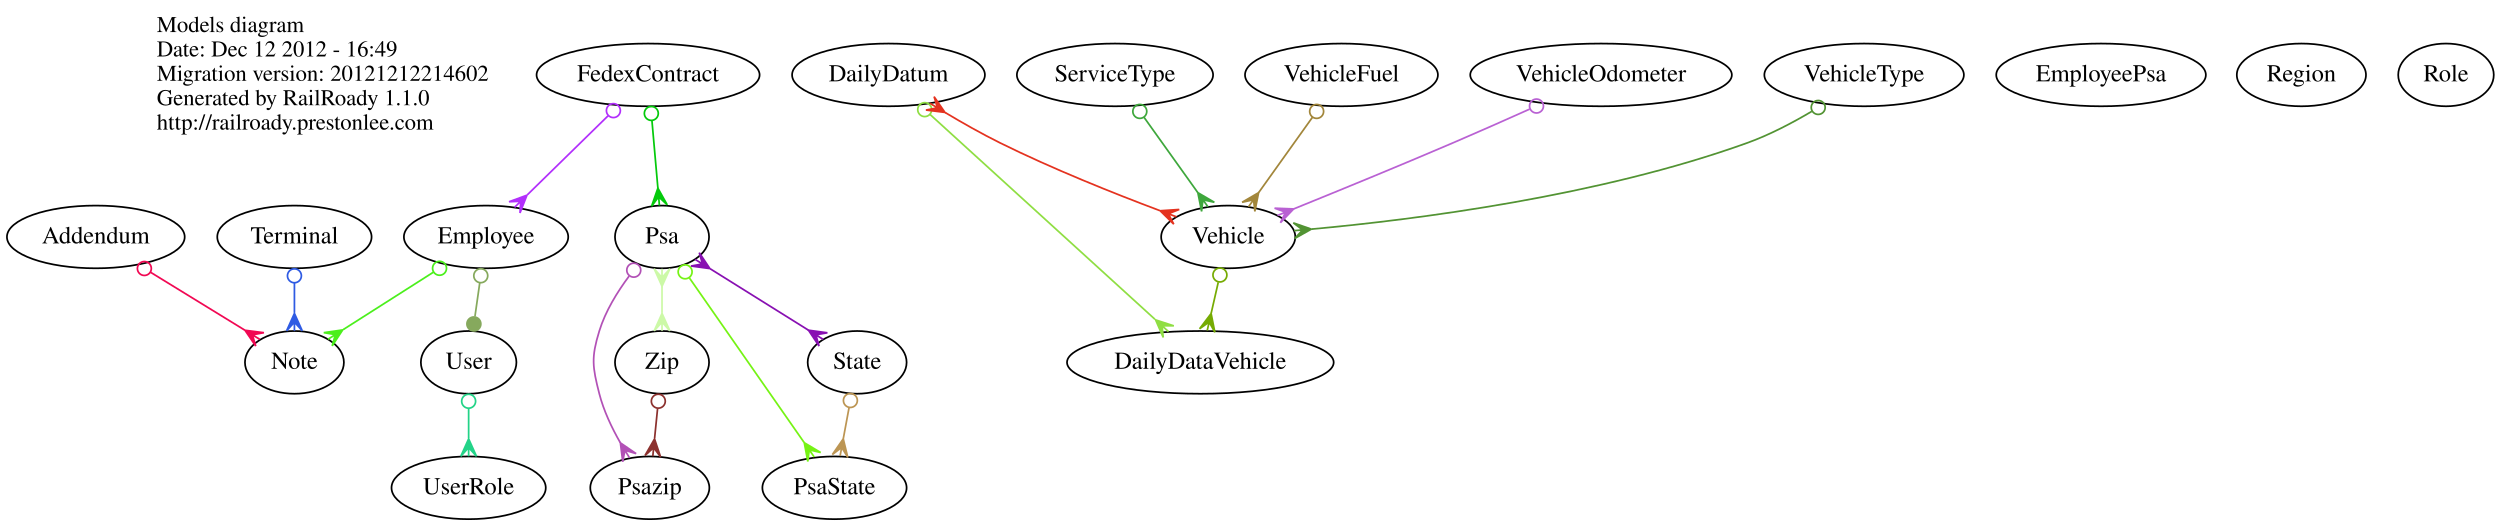
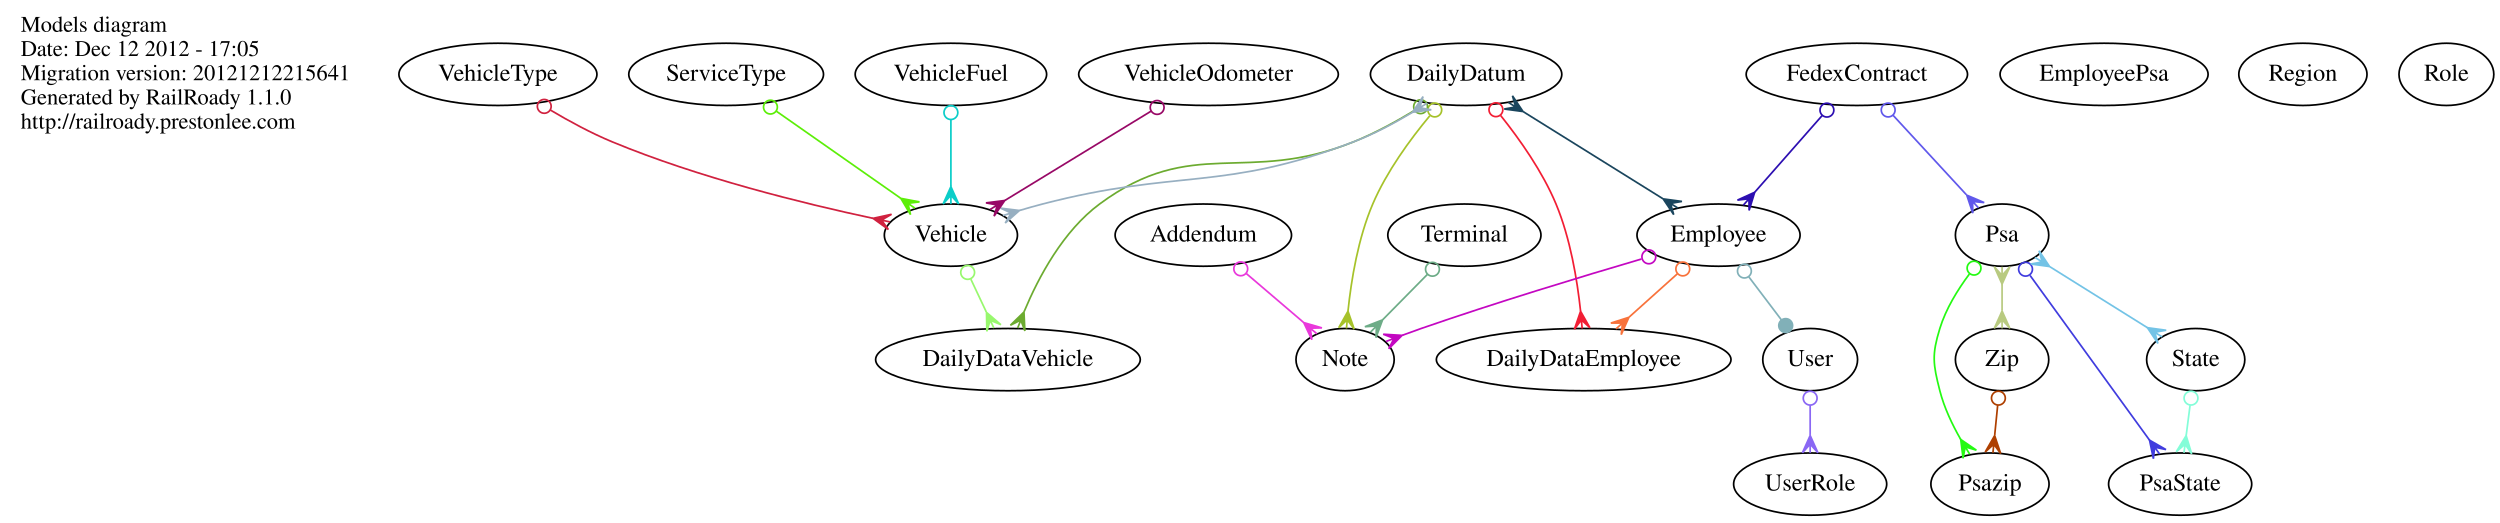
- <svg xmlns="http://www.w3.org/2000/svg" width="1435pt" height="302pt" viewBox="0.00 0.00 1435.00 302.00">
+ <svg xmlns="http://www.w3.org/2000/svg" width="1446pt" height="302pt" viewBox="0.00 0.00 1446.00 302.00">
  <g id="graph0" class="graph" transform="scale(1 1) rotate(0) translate(4 298)">
-     <polygon fill="white" stroke="white" points="-4,5 -4,-298 1432,-298 1432,5 -4,5" />
+     <polygon fill="white" stroke="white" points="-4,5 -4,-298 1443,-298 1443,5 -4,5" />
    <g id="node1" class="node">
-       <text text-anchor="start" x="86" y="-279.6" font-family="Times,serif" font-size="13.00">Models diagram</text>
-       <text text-anchor="start" x="86" y="-265.6" font-family="Times,serif" font-size="13.00">Date: Dec 12 2012 - 16:49</text>
-       <text text-anchor="start" x="86" y="-251.6" font-family="Times,serif" font-size="13.00">Migration version: 20121212214602</text>
-       <text text-anchor="start" x="86" y="-237.6" font-family="Times,serif" font-size="13.00">Generated by RailRoady 1.1.0</text>
-       <text text-anchor="start" x="86" y="-223.6" font-family="Times,serif" font-size="13.00">http://railroady.prestonlee.com</text>
+       <text text-anchor="start" x="8" y="-279.6" font-family="Times,serif" font-size="13.00">Models diagram</text>
+       <text text-anchor="start" x="8" y="-265.6" font-family="Times,serif" font-size="13.00">Date: Dec 12 2012 - 17:05</text>
+       <text text-anchor="start" x="8" y="-251.6" font-family="Times,serif" font-size="13.00">Migration version: 20121212215641</text>
+       <text text-anchor="start" x="8" y="-237.6" font-family="Times,serif" font-size="13.00">Generated by RailRoady 1.1.0</text>
+       <text text-anchor="start" x="8" y="-223.6" font-family="Times,serif" font-size="13.00">http://railroady.prestonlee.com</text>
    </g>
    <g id="node2" class="node">
-       <ellipse fill="none" stroke="black" cx="51" cy="-162" rx="51.019" ry="18" />
-       <text text-anchor="middle" x="51" y="-158.3" font-family="Times,serif" font-size="14.00">Addendum</text>
+       <ellipse fill="none" stroke="black" cx="692" cy="-162" rx="51.019" ry="18" />
+       <text text-anchor="middle" x="692" y="-158.3" font-family="Times,serif" font-size="14.00">Addendum</text>
+     </g>
+     <g id="node9" class="node">
+       <ellipse fill="none" stroke="black" cx="774" cy="-90" rx="28.395" ry="18" />
+       <text text-anchor="middle" x="774" y="-86.3" font-family="Times,serif" font-size="14.00">Note</text>
+     </g>
+     <g id="edge1" class="edge">
+       <path fill="none" stroke="#e938db" d="M716.863,-139.776C727.312,-130.856 739.425,-120.516 749.801,-111.657" />
+       <ellipse fill="none" stroke="#e938db" cx="713.649" cy="-142.519" rx="4" ry="4" />
+       <polygon fill="#e938db" stroke="#e938db" points="750.08,-111.419 760.608,-108.349 753.883,-108.173 757.686,-104.927 757.686,-104.927 757.686,-104.927 753.883,-108.173 754.764,-101.504 750.08,-111.419 750.08,-111.419" />
+     </g>
+     <g id="node3" class="node">
+       <ellipse fill="none" stroke="black" cx="912" cy="-90" rx="85.214" ry="18" />
+       <text text-anchor="middle" x="912" y="-86.3" font-family="Times,serif" font-size="14.00">DailyDataEmployee</text>
+     </g>
+     <g id="node4" class="node">
+       <ellipse fill="none" stroke="black" cx="579" cy="-90" rx="76.539" ry="18" />
+       <text text-anchor="middle" x="579" y="-86.3" font-family="Times,serif" font-size="14.00">DailyDataVehicle</text>
+     </g>
+     <g id="node5" class="node">
+       <ellipse fill="none" stroke="black" cx="844" cy="-255" rx="55.344" ry="18" />
+       <text text-anchor="middle" x="844" y="-251.3" font-family="Times,serif" font-size="14.00">DailyDatum</text>
+     </g>
+     <g id="edge2" class="edge">
+       <path fill="none" stroke="#a6c22a" d="M823.016,-231.053C811.515,-217.231 798.008,-198.724 790,-180 781.576,-160.304 777.587,-136.319 775.698,-118.213" />
+       <ellipse fill="none" stroke="#a6c22a" cx="825.872" cy="-234.4" rx="4" ry="4" />
+       <polygon fill="#a6c22a" stroke="#a6c22a" points="775.68,-118.01 779.274,-107.65 775.236,-113.03 774.791,-108.05 774.791,-108.05 774.791,-108.05 775.236,-113.03 770.309,-108.449 775.68,-118.01 775.68,-118.01" />
+     </g>
+     <g id="edge3" class="edge">
+       <path fill="none" stroke="#6cab30" d="M814.263,-234.183C803.499,-227.674 791.027,-220.868 779,-216 716.65,-190.763 686.075,-220.004 632,-180 610.975,-164.446 596.733,-137.842 588.354,-117.762" />
+       <ellipse fill="none" stroke="#6cab30" cx="817.667" cy="-236.289" rx="4" ry="4" />
+       <polygon fill="#6cab30" stroke="#6cab30" points="588.264,-117.534 588.792,-106.581 586.434,-112.881 584.604,-108.228 584.604,-108.228 584.604,-108.228 586.434,-112.881 580.416,-109.875 588.264,-117.534 588.264,-117.534" />
+     </g>
+     <g id="node20" class="node">
+       <ellipse fill="none" stroke="black" cx="546" cy="-162" rx="38.495" ry="18" />
+       <text text-anchor="middle" x="546" y="-158.3" font-family="Times,serif" font-size="14.00">Vehicle</text>
+     </g>
+     <g id="edge4" class="edge">
+       <path fill="none" stroke="#97afc1" d="M812.772,-232.923C802.391,-226.697 790.53,-220.382 779,-216 702.738,-187.015 677.969,-200.492 599,-180 594.674,-178.877 590.181,-177.606 585.723,-176.275" />
+       <polygon fill="#97afc1" stroke="#97afc1" points="812.973,-233.048 819.096,-242.145 817.221,-235.685 821.469,-238.322 821.469,-238.322 821.469,-238.322 817.221,-235.685 823.843,-234.499 812.973,-233.048 812.973,-233.048" />
+       <polygon fill="#97afc1" stroke="#97afc1" points="585.652,-176.253 577.425,-169.004 580.875,-174.779 576.097,-173.304 576.097,-173.304 576.097,-173.304 580.875,-174.779 574.77,-177.604 585.652,-176.253 585.652,-176.253" />
+     </g>
+     <g id="edge5" class="edge">
+       <path fill="none" stroke="#f21e34" d="M863.962,-231.206C875.078,-217.311 888.207,-198.681 896,-180 904.247,-160.229 908.249,-136.249 910.187,-118.164" />
+       <ellipse fill="none" stroke="#f21e34" cx="861.235" cy="-234.532" rx="4" ry="4" />
+       <polygon fill="#f21e34" stroke="#f21e34" points="910.205,-117.972 915.607,-108.43 910.666,-112.994 911.127,-108.015 911.127,-108.015 911.127,-108.015 910.666,-112.994 906.646,-107.6 910.205,-117.972 910.205,-117.972" />
+     </g>
+     <g id="node6" class="node">
+       <ellipse fill="none" stroke="black" cx="990" cy="-162" rx="47.169" ry="18" />
+       <text text-anchor="middle" x="990" y="-158.3" font-family="Times,serif" font-size="14.00">Employee</text>
+     </g>
+     <g id="edge6" class="edge">
+       <path fill="none" stroke="#1a455d" d="M877.225,-233.291C901.358,-218.25 933.839,-198.004 957.745,-183.104" />
+       <polygon fill="#1a455d" stroke="#1a455d" points="876.924,-233.479 866.057,-234.95 872.68,-236.124 868.437,-238.769 868.437,-238.769 868.437,-238.769 872.68,-236.124 870.817,-242.588 876.924,-233.479 876.924,-233.479" />
+       <polygon fill="#1a455d" stroke="#1a455d" points="957.965,-182.967 968.832,-181.497 962.208,-180.322 966.451,-177.678 966.451,-177.678 966.451,-177.678 962.208,-180.322 964.071,-173.859 957.965,-182.967 957.965,-182.967" />
+     </g>
+     <g id="edge7" class="edge">
+       <path fill="none" stroke="#c307c1" d="M945.426,-148.194C910.539,-137.948 860.909,-122.88 818,-108 814.465,-106.774 810.79,-105.444 807.139,-104.087" />
+       <ellipse fill="none" stroke="#c307c1" cx="949.682" cy="-149.44" rx="4" ry="4" />
+       <polygon fill="#c307c1" stroke="#c307c1" points="806.986,-104.029 799.233,-96.274 802.311,-102.255 797.637,-100.481 797.637,-100.481 797.637,-100.481 802.311,-102.255 796.04,-104.688 806.986,-104.029 806.986,-104.029" />
+     </g>
+     <g id="node18" class="node">
+       <ellipse fill="none" stroke="black" cx="1043" cy="-90" rx="27.422" ry="18" />
+       <text text-anchor="middle" x="1043" y="-86.3" font-family="Times,serif" font-size="14.00">User</text>
+     </g>
+     <g id="edge8" class="edge">
+       <path fill="none" stroke="#81b0b8" d="M1007.48,-137.908C1013.58,-129.856 1020.4,-120.85 1026.42,-112.898" />
+       <ellipse fill="none" stroke="#81b0b8" cx="1004.97" cy="-141.222" rx="4" ry="4" />
+       <ellipse fill="#81b0b8" stroke="#81b0b8" cx="1028.84" cy="-109.7" rx="4" ry="4" />
+     </g>
+     <g id="edge9" class="edge">
+       <path fill="none" stroke="#f8723b" d="M966.212,-139.652C957.4,-131.743 947.358,-122.731 938.331,-114.631" />
+       <ellipse fill="none" stroke="#f8723b" cx="969.324" cy="-142.444" rx="4" ry="4" />
+       <polygon fill="#f8723b" stroke="#f8723b" points="938.159,-114.476 933.723,-104.448 934.438,-111.137 930.717,-107.797 930.717,-107.797 930.717,-107.797 934.438,-111.137 927.711,-111.146 938.159,-114.476 938.159,-114.476" />
+     </g>
+     <g id="node7" class="node">
+       <ellipse fill="none" stroke="black" cx="1213" cy="-255" rx="60.167" ry="18" />
+       <text text-anchor="middle" x="1213" y="-251.3" font-family="Times,serif" font-size="14.00">EmployeePsa</text>
    </g>
    <g id="node8" class="node">
-       <ellipse fill="none" stroke="black" cx="165" cy="-90" rx="28.395" ry="18" />
-       <text text-anchor="middle" x="165" y="-86.3" font-family="Times,serif" font-size="14.00">Note</text>
-     </g>
-     <g id="edge1" class="edge">
-       <path fill="none" stroke="#f10853" d="M82.307,-141.777C99.236,-131.381 119.99,-118.638 136.471,-108.518" />
-       <ellipse fill="none" stroke="#f10853" cx="78.865" cy="-143.89" rx="4" ry="4" />
-       <polygon fill="#f10853" stroke="#f10853" points="136.614,-108.43 147.49,-107.032 140.875,-105.814 145.136,-103.197 145.136,-103.197 145.136,-103.197 140.875,-105.814 142.781,-99.363 136.614,-108.43 136.614,-108.43" />
-     </g>
-     <g id="node3" class="node">
-       <ellipse fill="none" stroke="black" cx="685" cy="-90" rx="76.539" ry="18" />
-       <text text-anchor="middle" x="685" y="-86.3" font-family="Times,serif" font-size="14.00">DailyDataVehicle</text>
-     </g>
-     <g id="node4" class="node">
-       <ellipse fill="none" stroke="black" cx="506" cy="-255" rx="55.344" ry="18" />
-       <text text-anchor="middle" x="506" y="-251.3" font-family="Times,serif" font-size="14.00">DailyDatum</text>
-     </g>
-     <g id="edge2" class="edge">
-       <path fill="none" stroke="#8fde43" d="M529.765,-232.359C563.271,-201.849 624.175,-146.388 658.902,-114.765" />
-       <ellipse fill="none" stroke="#8fde43" cx="526.775" cy="-235.082" rx="4" ry="4" />
-       <polygon fill="#8fde43" stroke="#8fde43" points="659.328,-114.378 669.751,-110.972 663.025,-111.011 666.722,-107.645 666.722,-107.645 666.722,-107.645 663.025,-111.011 663.692,-104.317 659.328,-114.378 659.328,-114.378" />
+       <ellipse fill="none" stroke="black" cx="1070" cy="-255" rx="64.017" ry="18" />
+       <text text-anchor="middle" x="1070" y="-251.3" font-family="Times,serif" font-size="14.00">FedexContract</text>
+     </g>
+     <g id="edge10" class="edge">
+       <path fill="none" stroke="#2c0eb1" d="M1049.93,-231.174C1038.06,-217.668 1023.04,-200.581 1011,-186.893" />
+       <ellipse fill="none" stroke="#2c0eb1" cx="1052.69" cy="-234.305" rx="4" ry="4" />
+       <polygon fill="#2c0eb1" stroke="#2c0eb1" points="1010.91,-186.789 1007.69,-176.308 1007.61,-183.034 1004.31,-179.279 1004.31,-179.279 1004.31,-179.279 1007.61,-183.034 1000.93,-182.25 1010.91,-186.789 1010.91,-186.789" />
+     </g>
+     <g id="node10" class="node">
+       <ellipse fill="none" stroke="black" cx="1154" cy="-162" rx="27" ry="18" />
+       <text text-anchor="middle" x="1154" y="-158.3" font-family="Times,serif" font-size="14.00">Psa</text>
+     </g>
+     <g id="edge11" class="edge">
+       <path fill="none" stroke="#6058eb" d="M1090.85,-231.416C1103.77,-217.412 1120.32,-199.489 1133.23,-185.501" />
+       <ellipse fill="none" stroke="#6058eb" cx="1088.12" cy="-234.37" rx="4" ry="4" />
+       <polygon fill="#6058eb" stroke="#6058eb" points="1133.58,-185.127 1143.66,-180.831 1136.97,-181.453 1140.36,-177.779 1140.36,-177.779 1140.36,-177.779 1136.97,-181.453 1137.05,-174.727 1133.58,-185.127 1133.58,-185.127" />
+     </g>
+     <g id="node12" class="node">
+       <ellipse fill="none" stroke="black" cx="1147" cy="-18" rx="34.171" ry="18" />
+       <text text-anchor="middle" x="1147" y="-14.3" font-family="Times,serif" font-size="14.00">Psazip</text>
+     </g>
+     <g id="edge12" class="edge">
+       <path fill="none" stroke="#24fa12" d="M1135.12,-139.543C1128.33,-130.456 1121.49,-119.353 1118,-108 1113.3,-92.707 1114.04,-87.501 1118,-72 1120.48,-62.299 1125.14,-52.462 1130.02,-43.941" />
+       <ellipse fill="none" stroke="#24fa12" cx="1137.78" cy="-142.923" rx="4" ry="4" />
+       <polygon fill="#24fa12" stroke="#24fa12" points="1130.09,-43.818 1139.14,-37.62 1132.69,-39.548 1135.29,-35.278 1135.29,-35.278 1135.29,-35.278 1132.69,-39.548 1131.45,-32.937 1130.09,-43.818 1130.09,-43.818" />
+     </g>
+     <g id="node24" class="node">
+       <ellipse fill="none" stroke="black" cx="1154" cy="-90" rx="27" ry="18" />
+       <text text-anchor="middle" x="1154" y="-86.3" font-family="Times,serif" font-size="14.00">Zip</text>
+     </g>
+     <g id="edge13" class="edge">
+       <path fill="none" stroke="#b8ca80" d="M1154,-133.665C1154,-128.687 1154,-123.491 1154,-118.507" />
+       <polygon fill="#b8ca80" stroke="#b8ca80" points="1154,-133.697 1149.5,-143.697 1154,-138.697 1154,-143.697 1154,-143.697 1154,-143.697 1154,-138.697 1158.5,-143.697 1154,-133.697 1154,-133.697" />
+       <polygon fill="#b8ca80" stroke="#b8ca80" points="1154,-118.104 1158.5,-108.104 1154,-113.104 1154,-108.104 1154,-108.104 1154,-108.104 1154,-113.104 1149.5,-108.104 1154,-118.104 1154,-118.104" />
+     </g>
+     <g id="node11" class="node">
+       <ellipse fill="none" stroke="black" cx="1257" cy="-18" rx="41.394" ry="18" />
+       <text text-anchor="middle" x="1257" y="-14.3" font-family="Times,serif" font-size="14.00">PsaState</text>
+     </g>
+     <g id="edge14" class="edge">
+       <path fill="none" stroke="#403cde" d="M1170.17,-138.703C1188.96,-112.797 1219.87,-70.194 1239.29,-43.416" />
+       <ellipse fill="none" stroke="#403cde" cx="1167.57" cy="-142.295" rx="4" ry="4" />
+       <polygon fill="#403cde" stroke="#403cde" points="1239.29,-43.414 1248.81,-37.962 1242.23,-39.367 1245.16,-35.319 1245.16,-35.319 1245.16,-35.319 1242.23,-39.367 1241.52,-32.677 1239.29,-43.414 1239.29,-43.414" />
+     </g>
+     <g id="node16" class="node">
+       <ellipse fill="none" stroke="black" cx="1266" cy="-90" rx="28.395" ry="18" />
+       <text text-anchor="middle" x="1266" y="-86.3" font-family="Times,serif" font-size="14.00">State</text>
+     </g>
+     <g id="edge15" class="edge">
+       <path fill="none" stroke="#73c3e6" d="M1181.73,-143.668C1198.88,-132.949 1220.83,-119.233 1238.02,-108.486" />
+       <polygon fill="#73c3e6" stroke="#73c3e6" points="1181.48,-143.825 1170.61,-145.309 1177.24,-146.475 1173,-149.125 1173,-149.125 1173,-149.125 1177.24,-146.475 1175.38,-152.941 1181.48,-143.825 1181.48,-143.825" />
+       <polygon fill="#73c3e6" stroke="#73c3e6" points="1238.05,-108.468 1248.92,-106.984 1242.29,-105.818 1246.53,-103.168 1246.53,-103.168 1246.53,-103.168 1242.29,-105.818 1244.15,-99.352 1238.05,-108.468 1238.05,-108.468" />
+     </g>
+     <g id="node13" class="node">
+       <ellipse fill="none" stroke="black" cx="1328" cy="-255" rx="37.07" ry="18" />
+       <text text-anchor="middle" x="1328" y="-251.3" font-family="Times,serif" font-size="14.00">Region</text>
+     </g>
+     <g id="node14" class="node">
+       <ellipse fill="none" stroke="black" cx="1411" cy="-255" rx="27.422" ry="18" />
+       <text text-anchor="middle" x="1411" y="-251.3" font-family="Times,serif" font-size="14.00">Role</text>
+     </g>
+     <g id="node15" class="node">
+       <ellipse fill="none" stroke="black" cx="416" cy="-255" rx="56.317" ry="18" />
+       <text text-anchor="middle" x="416" y="-251.3" font-family="Times,serif" font-size="14.00">ServiceType</text>
+     </g>
+     <g id="edge16" class="edge">
+       <path fill="none" stroke="#5cee08" d="M444.936,-233.745C466.339,-218.763 495.375,-198.438 516.832,-183.417" />
+       <ellipse fill="none" stroke="#5cee08" cx="441.625" cy="-236.063" rx="4" ry="4" />
+       <polygon fill="#5cee08" stroke="#5cee08" points="517.038,-183.273 527.811,-181.225 521.134,-180.406 525.23,-177.539 525.23,-177.539 525.23,-177.539 521.134,-180.406 522.65,-173.852 517.038,-183.273 517.038,-183.273" />
+     </g>
+     <g id="edge17" class="edge">
+       <path fill="none" stroke="#83fdd8" d="M1262.74,-63.64C1262,-57.92 1261.22,-51.828 1260.48,-46.042" />
+       <ellipse fill="none" stroke="#83fdd8" cx="1263.27" cy="-67.729" rx="4" ry="4" />
+       <polygon fill="#83fdd8" stroke="#83fdd8" points="1260.47,-46.023 1263.66,-35.53 1259.84,-41.063 1259.2,-36.104 1259.2,-36.104 1259.2,-36.104 1259.84,-41.063 1254.74,-36.678 1260.47,-46.023 1260.47,-46.023" />
+     </g>
+     <g id="node17" class="node">
+       <ellipse fill="none" stroke="black" cx="843" cy="-162" rx="44.295" ry="18" />
+       <text text-anchor="middle" x="843" y="-158.3" font-family="Times,serif" font-size="14.00">Terminal</text>
+     </g>
+     <g id="edge18" class="edge">
+       <path fill="none" stroke="#6dac87" d="M821.632,-139.322C813.436,-131.008 804.078,-121.514 795.838,-113.155" />
+       <ellipse fill="none" stroke="#6dac87" cx="824.535" cy="-142.267" rx="4" ry="4" />
+       <polygon fill="#6dac87" stroke="#6dac87" points="795.672,-112.986 791.856,-102.705 792.162,-109.425 788.652,-105.864 788.652,-105.864 788.652,-105.864 792.162,-109.425 785.447,-109.023 795.672,-112.986 795.672,-112.986" />
    </g>
    <g id="node19" class="node">
-       <ellipse fill="none" stroke="black" cx="701" cy="-162" rx="38.495" ry="18" />
-       <text text-anchor="middle" x="701" y="-158.3" font-family="Times,serif" font-size="14.00">Vehicle</text>
-     </g>
-     <g id="edge3" class="edge">
-       <path fill="none" stroke="#e4321f" d="M538.574,-233.37C548.492,-227.442 559.54,-221.184 570,-216 600.018,-201.123 635.285,-187.037 661.661,-177.131" />
-       <polygon fill="#e4321f" stroke="#e4321f" points="538.378,-233.488 527.496,-234.835 534.105,-236.085 529.832,-238.681 529.832,-238.681 529.832,-238.681 534.105,-236.085 532.169,-242.527 538.378,-233.488 538.378,-233.488" />
-       <polygon fill="#e4321f" stroke="#e4321f" points="661.932,-177.031 672.873,-177.764 666.618,-175.288 671.305,-173.546 671.305,-173.546 671.305,-173.546 666.618,-175.288 669.737,-169.328 661.932,-177.031 661.932,-177.031" />
-     </g>
-     <g id="node5" class="node">
-       <ellipse fill="none" stroke="black" cx="275" cy="-162" rx="47.169" ry="18" />
-       <text text-anchor="middle" x="275" y="-158.3" font-family="Times,serif" font-size="14.00">Employee</text>
-     </g>
-     <g id="edge4" class="edge">
-       <path fill="none" stroke="#4bef1c" d="M244.809,-141.788C228.654,-131.507 208.885,-118.927 193.064,-108.859" />
-       <ellipse fill="none" stroke="#4bef1c" cx="248.297" cy="-144.007" rx="4" ry="4" />
-       <polygon fill="#4bef1c" stroke="#4bef1c" points="192.699,-108.627 186.679,-99.462 188.481,-105.943 184.263,-103.258 184.263,-103.258 184.263,-103.258 188.481,-105.943 181.847,-107.055 192.699,-108.627 192.699,-108.627" />
-     </g>
-     <g id="node17" class="node">
-       <ellipse fill="none" stroke="black" cx="265" cy="-90" rx="27.422" ry="18" />
-       <text text-anchor="middle" x="265" y="-86.3" font-family="Times,serif" font-size="14.00">User</text>
-     </g>
-     <g id="edge5" class="edge">
-       <path fill="none" stroke="#86a95d" d="M271.377,-135.64C270.478,-129.348 269.515,-122.605 268.617,-116.316" />
-       <ellipse fill="none" stroke="#86a95d" cx="271.962" cy="-139.737" rx="4" ry="4" />
-       <ellipse fill="#86a95d" stroke="#86a95d" cx="268.009" cy="-112.064" rx="4" ry="4" />
-     </g>
-     <g id="node6" class="node">
-       <ellipse fill="none" stroke="black" cx="1202" cy="-255" rx="60.167" ry="18" />
-       <text text-anchor="middle" x="1202" y="-251.3" font-family="Times,serif" font-size="14.00">EmployeePsa</text>
-     </g>
-     <g id="node7" class="node">
-       <ellipse fill="none" stroke="black" cx="368" cy="-255" rx="64.017" ry="18" />
-       <text text-anchor="middle" x="368" y="-251.3" font-family="Times,serif" font-size="14.00">FedexContract</text>
-     </g>
-     <g id="edge6" class="edge">
-       <path fill="none" stroke="#b22ffc" d="M345.071,-231.565C331.002,-217.798 313.019,-200.202 298.794,-186.282" />
-       <ellipse fill="none" stroke="#b22ffc" cx="348.083" cy="-234.512" rx="4" ry="4" />
-       <polygon fill="#b22ffc" stroke="#b22ffc" points="298.473,-185.968 294.473,-175.758 294.9,-182.472 291.326,-178.975 291.326,-178.975 291.326,-178.975 294.9,-182.472 288.179,-182.191 298.473,-185.968 298.473,-185.968" />
-     </g>
-     <g id="node9" class="node">
-       <ellipse fill="none" stroke="black" cx="376" cy="-162" rx="27" ry="18" />
-       <text text-anchor="middle" x="376" y="-158.3" font-family="Times,serif" font-size="14.00">Psa</text>
-     </g>
-     <g id="edge7" class="edge">
-       <path fill="none" stroke="#04ca0b" d="M370.222,-228.729C371.277,-216.725 372.54,-202.362 373.615,-190.129" />
-       <ellipse fill="none" stroke="#04ca0b" cx="369.855" cy="-232.899" rx="4" ry="4" />
-       <polygon fill="#04ca0b" stroke="#04ca0b" points="373.626,-190.001 378.985,-180.434 374.064,-185.02 374.502,-180.04 374.502,-180.04 374.502,-180.04 374.064,-185.02 370.019,-179.646 373.626,-190.001 373.626,-190.001" />
-     </g>
-     <g id="node11" class="node">
-       <ellipse fill="none" stroke="black" cx="369" cy="-18" rx="34.171" ry="18" />
-       <text text-anchor="middle" x="369" y="-14.3" font-family="Times,serif" font-size="14.00">Psazip</text>
-     </g>
-     <g id="edge8" class="edge">
-       <path fill="none" stroke="#b251b6" d="M357.124,-139.543C350.333,-130.456 343.491,-119.353 340,-108 335.297,-92.707 336.036,-87.501 340,-72 342.481,-62.299 347.144,-52.462 352.018,-43.941" />
-       <ellipse fill="none" stroke="#b251b6" cx="359.779" cy="-142.923" rx="4" ry="4" />
-       <polygon fill="#b251b6" stroke="#b251b6" points="352.092,-43.818 361.138,-37.62 354.693,-39.548 357.295,-35.278 357.295,-35.278 357.295,-35.278 354.693,-39.548 353.452,-32.937 352.092,-43.818 352.092,-43.818" />
+       <ellipse fill="none" stroke="black" cx="1043" cy="-18" rx="44.271" ry="18" />
+       <text text-anchor="middle" x="1043" y="-14.3" font-family="Times,serif" font-size="14.00">UserRole</text>
+     </g>
+     <g id="edge19" class="edge">
+       <path fill="none" stroke="#8a67f4" d="M1043,-63.64C1043,-58.063 1043,-52.132 1043,-46.476" />
+       <ellipse fill="none" stroke="#8a67f4" cx="1043" cy="-67.697" rx="4" ry="4" />
+       <polygon fill="#8a67f4" stroke="#8a67f4" points="1043,-46.104 1047.5,-36.104 1043,-41.104 1043,-36.104 1043,-36.104 1043,-36.104 1043,-41.104 1038.5,-36.104 1043,-46.104 1043,-46.104" />
+     </g>
+     <g id="edge20" class="edge">
+       <path fill="none" stroke="#98f86e" d="M557.528,-136.548C560.412,-130.428 563.521,-123.835 566.452,-117.616" />
+       <ellipse fill="none" stroke="#98f86e" cx="555.694" cy="-140.437" rx="4" ry="4" />
+       <polygon fill="#98f86e" stroke="#98f86e" points="566.592,-117.321 574.926,-110.194 568.724,-112.798 570.856,-108.275 570.856,-108.275 570.856,-108.275 568.724,-112.798 566.786,-106.356 566.592,-117.321 566.592,-117.321" />
+     </g>
+     <g id="node21" class="node">
+       <ellipse fill="none" stroke="black" cx="546" cy="-255" rx="55.368" ry="18" />
+       <text text-anchor="middle" x="546" y="-251.3" font-family="Times,serif" font-size="14.00">VehicleFuel</text>
+     </g>
+     <g id="edge21" class="edge">
+       <path fill="none" stroke="#0bcdc8" d="M546,-228.729C546,-216.725 546,-202.362 546,-190.129" />
+       <ellipse fill="none" stroke="#0bcdc8" cx="546" cy="-232.884" rx="4" ry="4" />
+       <polygon fill="#0bcdc8" stroke="#0bcdc8" points="546,-190.04 550.5,-180.04 546,-185.04 546,-180.04 546,-180.04 546,-180.04 546,-185.04 541.5,-180.04 546,-190.04 546,-190.04" />
+     </g>
+     <g id="node22" class="node">
+       <ellipse fill="none" stroke="black" cx="695" cy="-255" rx="75.09" ry="18" />
+       <text text-anchor="middle" x="695" y="-251.3" font-family="Times,serif" font-size="14.00">VehicleOdometer</text>
+     </g>
+     <g id="edge22" class="edge">
+       <path fill="none" stroke="#980866" d="M661.764,-233.701C636.512,-218.279 602.02,-197.214 577.266,-182.096" />
+       <ellipse fill="none" stroke="#980866" cx="665.291" cy="-235.856" rx="4" ry="4" />
+       <polygon fill="#980866" stroke="#980866" points="577.157,-182.029 570.968,-172.976 572.889,-179.422 568.622,-176.816 568.622,-176.816 568.622,-176.816 572.889,-179.422 566.277,-180.657 577.157,-182.029 577.157,-182.029" />
    </g>
    <g id="node23" class="node">
-       <ellipse fill="none" stroke="black" cx="376" cy="-90" rx="27" ry="18" />
-       <text text-anchor="middle" x="376" y="-86.3" font-family="Times,serif" font-size="14.00">Zip</text>
-     </g>
-     <g id="edge9" class="edge">
-       <path fill="none" stroke="#ccf9a7" d="M376,-133.665C376,-128.687 376,-123.491 376,-118.507" />
-       <polygon fill="#ccf9a7" stroke="#ccf9a7" points="376,-133.697 371.5,-143.697 376,-138.697 376,-143.697 376,-143.697 376,-143.697 376,-138.697 380.5,-143.697 376,-133.697 376,-133.697" />
-       <polygon fill="#ccf9a7" stroke="#ccf9a7" points="376,-118.104 380.5,-108.104 376,-113.104 376,-108.104 376,-108.104 376,-108.104 376,-113.104 371.5,-108.104 376,-118.104 376,-118.104" />
-     </g>
-     <g id="node10" class="node">
-       <ellipse fill="none" stroke="black" cx="475" cy="-18" rx="41.394" ry="18" />
-       <text text-anchor="middle" x="475" y="-14.3" font-family="Times,serif" font-size="14.00">PsaState</text>
-     </g>
-     <g id="edge10" class="edge">
-       <path fill="none" stroke="#75f314" d="M391.724,-138.446C409.643,-112.745 438.851,-70.851 457.484,-44.124" />
-       <ellipse fill="none" stroke="#75f314" cx="389.261" cy="-141.98" rx="4" ry="4" />
-       <polygon fill="#75f314" stroke="#75f314" points="457.647,-43.89 467.057,-38.261 460.506,-39.789 463.366,-35.687 463.366,-35.687 463.366,-35.687 460.506,-39.789 459.675,-33.114 457.647,-43.89 457.647,-43.89" />
-     </g>
-     <g id="node15" class="node">
-       <ellipse fill="none" stroke="black" cx="488" cy="-90" rx="28.395" ry="18" />
-       <text text-anchor="middle" x="488" y="-86.3" font-family="Times,serif" font-size="14.00">State</text>
-     </g>
-     <g id="edge11" class="edge">
-       <path fill="none" stroke="#8810b2" d="M403.732,-143.668C420.882,-132.949 442.827,-119.233 460.022,-108.486" />
-       <polygon fill="#8810b2" stroke="#8810b2" points="403.479,-143.825 392.614,-145.309 399.239,-146.475 394.999,-149.125 394.999,-149.125 394.999,-149.125 399.239,-146.475 397.384,-152.941 403.479,-143.825 403.479,-143.825" />
-       <polygon fill="#8810b2" stroke="#8810b2" points="460.051,-108.468 470.916,-106.984 464.291,-105.818 468.531,-103.168 468.531,-103.168 468.531,-103.168 464.291,-105.818 466.146,-99.352 460.051,-108.468 460.051,-108.468" />
-     </g>
-     <g id="node12" class="node">
-       <ellipse fill="none" stroke="black" cx="1317" cy="-255" rx="37.07" ry="18" />
-       <text text-anchor="middle" x="1317" y="-251.3" font-family="Times,serif" font-size="14.00">Region</text>
-     </g>
-     <g id="node13" class="node">
-       <ellipse fill="none" stroke="black" cx="1400" cy="-255" rx="27.422" ry="18" />
-       <text text-anchor="middle" x="1400" y="-251.3" font-family="Times,serif" font-size="14.00">Role</text>
-     </g>
-     <g id="node14" class="node">
-       <ellipse fill="none" stroke="black" cx="636" cy="-255" rx="56.317" ry="18" />
-       <text text-anchor="middle" x="636" y="-251.3" font-family="Times,serif" font-size="14.00">ServiceType</text>
-     </g>
-     <g id="edge12" class="edge">
-       <path fill="none" stroke="#3ea73c" d="M652.612,-230.744C662.047,-217.535 673.851,-201.008 683.439,-187.585" />
-       <ellipse fill="none" stroke="#3ea73c" cx="650.247" cy="-234.054" rx="4" ry="4" />
-       <polygon fill="#3ea73c" stroke="#3ea73c" points="683.56,-187.416 693.034,-181.894 686.466,-183.347 689.372,-179.279 689.372,-179.279 689.372,-179.279 686.466,-183.347 685.71,-176.663 683.56,-187.416 683.56,-187.416" />
-     </g>
-     <g id="edge13" class="edge">
-       <path fill="none" stroke="#bc9553" d="M483.355,-63.987C482.289,-58.249 481.151,-52.121 480.069,-46.293" />
-       <ellipse fill="none" stroke="#bc9553" cx="484.123" cy="-68.122" rx="4" ry="4" />
-       <polygon fill="#bc9553" stroke="#bc9553" points="480.034,-46.107 482.633,-35.454 479.121,-41.191 478.208,-36.275 478.208,-36.275 478.208,-36.275 479.121,-41.191 473.784,-37.097 480.034,-46.107 480.034,-46.107" />
-     </g>
-     <g id="node16" class="node">
-       <ellipse fill="none" stroke="black" cx="165" cy="-162" rx="44.295" ry="18" />
-       <text text-anchor="middle" x="165" y="-158.3" font-family="Times,serif" font-size="14.00">Terminal</text>
-     </g>
-     <g id="edge14" class="edge">
-       <path fill="none" stroke="#2f5be3" d="M165,-135.64C165,-130.063 165,-124.132 165,-118.476" />
-       <ellipse fill="none" stroke="#2f5be3" cx="165" cy="-139.697" rx="4" ry="4" />
-       <polygon fill="#2f5be3" stroke="#2f5be3" points="165,-118.104 169.5,-108.104 165,-113.104 165,-108.104 165,-108.104 165,-108.104 165,-113.104 160.5,-108.104 165,-118.104 165,-118.104" />
-     </g>
-     <g id="node18" class="node">
-       <ellipse fill="none" stroke="black" cx="265" cy="-18" rx="44.271" ry="18" />
-       <text text-anchor="middle" x="265" y="-14.3" font-family="Times,serif" font-size="14.00">UserRole</text>
-     </g>
-     <g id="edge15" class="edge">
-       <path fill="none" stroke="#23d388" d="M265,-63.64C265,-58.063 265,-52.132 265,-46.476" />
-       <ellipse fill="none" stroke="#23d388" cx="265" cy="-67.697" rx="4" ry="4" />
-       <polygon fill="#23d388" stroke="#23d388" points="265,-46.104 269.5,-36.104 265,-41.104 265,-36.104 265,-36.104 265,-36.104 265,-41.104 260.5,-36.104 265,-46.104 265,-46.104" />
-     </g>
-     <g id="edge16" class="edge">
-       <path fill="none" stroke="#76ab03" d="M695.283,-135.987C693.971,-130.249 692.571,-124.121 691.238,-118.293" />
-       <ellipse fill="none" stroke="#76ab03" cx="696.236" cy="-140.156" rx="4" ry="4" />
-       <polygon fill="#76ab03" stroke="#76ab03" points="691.177,-118.024 693.336,-107.273 690.063,-113.15 688.949,-108.275 688.949,-108.275 688.949,-108.275 690.063,-113.15 684.562,-109.278 691.177,-118.024 691.177,-118.024" />
-     </g>
-     <g id="node20" class="node">
-       <ellipse fill="none" stroke="black" cx="766" cy="-255" rx="55.368" ry="18" />
-       <text text-anchor="middle" x="766" y="-251.3" font-family="Times,serif" font-size="14.00">VehicleFuel</text>
-     </g>
-     <g id="edge17" class="edge">
-       <path fill="none" stroke="#a2863b" d="M749.388,-230.744C739.953,-217.535 728.149,-201.008 718.561,-187.585" />
-       <ellipse fill="none" stroke="#a2863b" cx="751.753" cy="-234.054" rx="4" ry="4" />
-       <polygon fill="#a2863b" stroke="#a2863b" points="718.44,-187.416 716.29,-176.663 715.534,-183.347 712.628,-179.279 712.628,-179.279 712.628,-179.279 715.534,-183.347 708.966,-181.894 718.44,-187.416 718.44,-187.416" />
-     </g>
-     <g id="node21" class="node">
-       <ellipse fill="none" stroke="black" cx="915" cy="-255" rx="75.09" ry="18" />
-       <text text-anchor="middle" x="915" y="-251.3" font-family="Times,serif" font-size="14.00">VehicleOdometer</text>
-     </g>
-     <g id="edge18" class="edge">
-       <path fill="none" stroke="#b961d3" d="M874.053,-235.39C860.114,-229.137 844.415,-222.182 830,-216 799.416,-202.884 764.489,-188.575 738.697,-178.134" />
-       <ellipse fill="none" stroke="#b961d3" cx="877.948" cy="-237.142" rx="4" ry="4" />
-       <polygon fill="#b961d3" stroke="#b961d3" points="738.56,-178.079 730.974,-170.16 733.924,-176.206 729.288,-174.333 729.288,-174.333 729.288,-174.333 733.924,-176.206 727.602,-178.505 738.56,-178.079 738.56,-178.079" />
-     </g>
-     <g id="node22" class="node">
-       <ellipse fill="none" stroke="black" cx="1066" cy="-255" rx="57.269" ry="18" />
-       <text text-anchor="middle" x="1066" y="-251.3" font-family="Times,serif" font-size="14.00">VehicleType</text>
-     </g>
-     <g id="edge19" class="edge">
-       <path fill="none" stroke="#529333" d="M1036,-234.094C1024.79,-227.447 1011.69,-220.575 999,-216 914.125,-185.406 809.057,-172.009 749.057,-166.504" />
-       <ellipse fill="none" stroke="#529333" cx="1039.65" cy="-236.322" rx="4" ry="4" />
-       <polygon fill="#529333" stroke="#529333" points="748.713,-166.474 739.147,-161.113 743.732,-166.035 738.752,-165.596 738.752,-165.596 738.752,-165.596 743.732,-166.035 738.357,-170.078 748.713,-166.474 748.713,-166.474" />
-     </g>
-     <g id="edge20" class="edge">
-       <path fill="none" stroke="#8c312e" d="M373.464,-63.64C372.906,-58.063 372.313,-52.132 371.748,-46.476" />
-       <ellipse fill="none" stroke="#8c312e" cx="373.872" cy="-67.716" rx="4" ry="4" />
-       <polygon fill="#8c312e" stroke="#8c312e" points="371.706,-46.055 375.188,-35.657 371.208,-41.08 370.71,-36.104 370.71,-36.104 370.71,-36.104 371.208,-41.08 366.233,-36.552 371.706,-46.055 371.706,-46.055" />
+       <ellipse fill="none" stroke="black" cx="284" cy="-255" rx="57.269" ry="18" />
+       <text text-anchor="middle" x="284" y="-251.3" font-family="Times,serif" font-size="14.00">VehicleType</text>
+     </g>
+     <g id="edge23" class="edge">
+       <path fill="none" stroke="#d0213f" d="M314.296,-234.364C325.234,-227.871 337.878,-221.029 350,-216 399.976,-195.267 460.484,-180.343 500.928,-171.715" />
+       <ellipse fill="none" stroke="#d0213f" cx="310.797" cy="-236.484" rx="4" ry="4" />
+       <polygon fill="#d0213f" stroke="#d0213f" points="500.972,-171.706 511.681,-174.062 505.866,-170.682 510.76,-169.658 510.76,-169.658 510.76,-169.658 505.866,-170.682 509.838,-165.253 500.972,-171.706 500.972,-171.706" />
+     </g>
+     <g id="edge24" class="edge">
+       <path fill="none" stroke="#ae3f00" d="M1151.46,-63.64C1150.91,-58.063 1150.31,-52.132 1149.75,-46.476" />
+       <ellipse fill="none" stroke="#ae3f00" cx="1151.87" cy="-67.716" rx="4" ry="4" />
+       <polygon fill="#ae3f00" stroke="#ae3f00" points="1149.71,-46.055 1153.19,-35.657 1149.21,-41.08 1148.71,-36.104 1148.71,-36.104 1148.71,-36.104 1149.21,-41.08 1144.23,-36.552 1149.71,-46.055 1149.71,-46.055" />
    </g>
  </g>
</svg>
